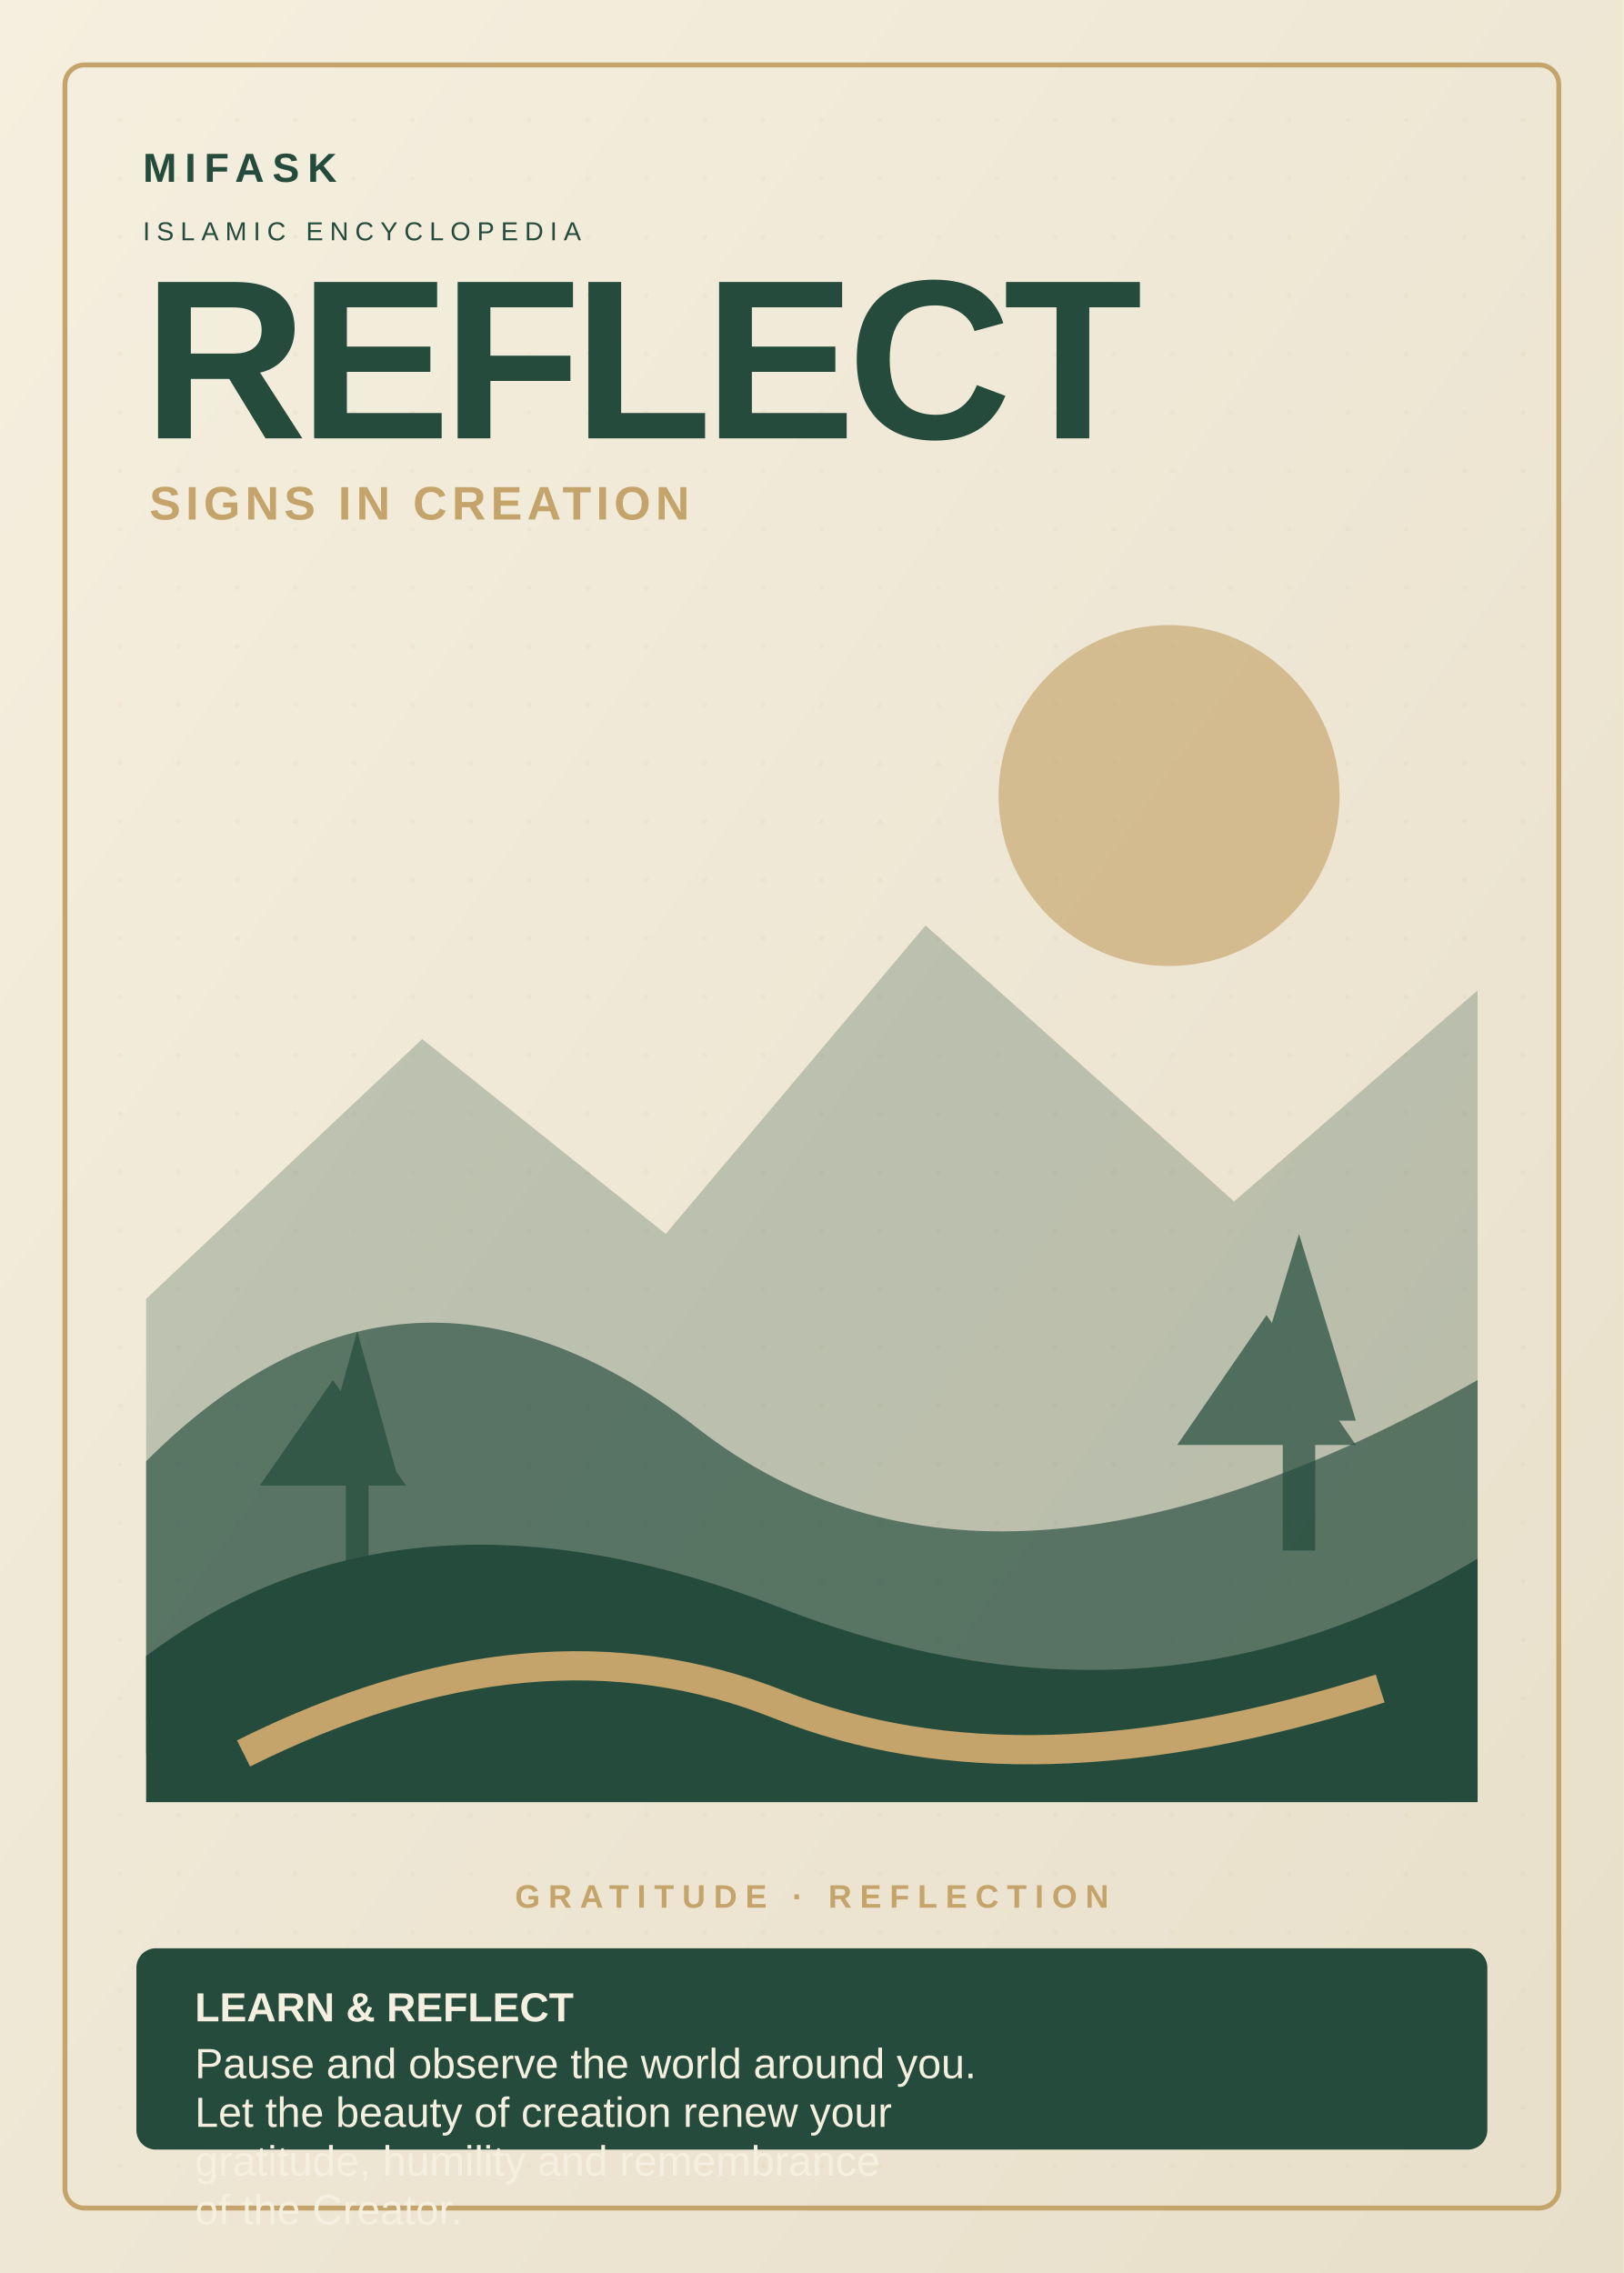
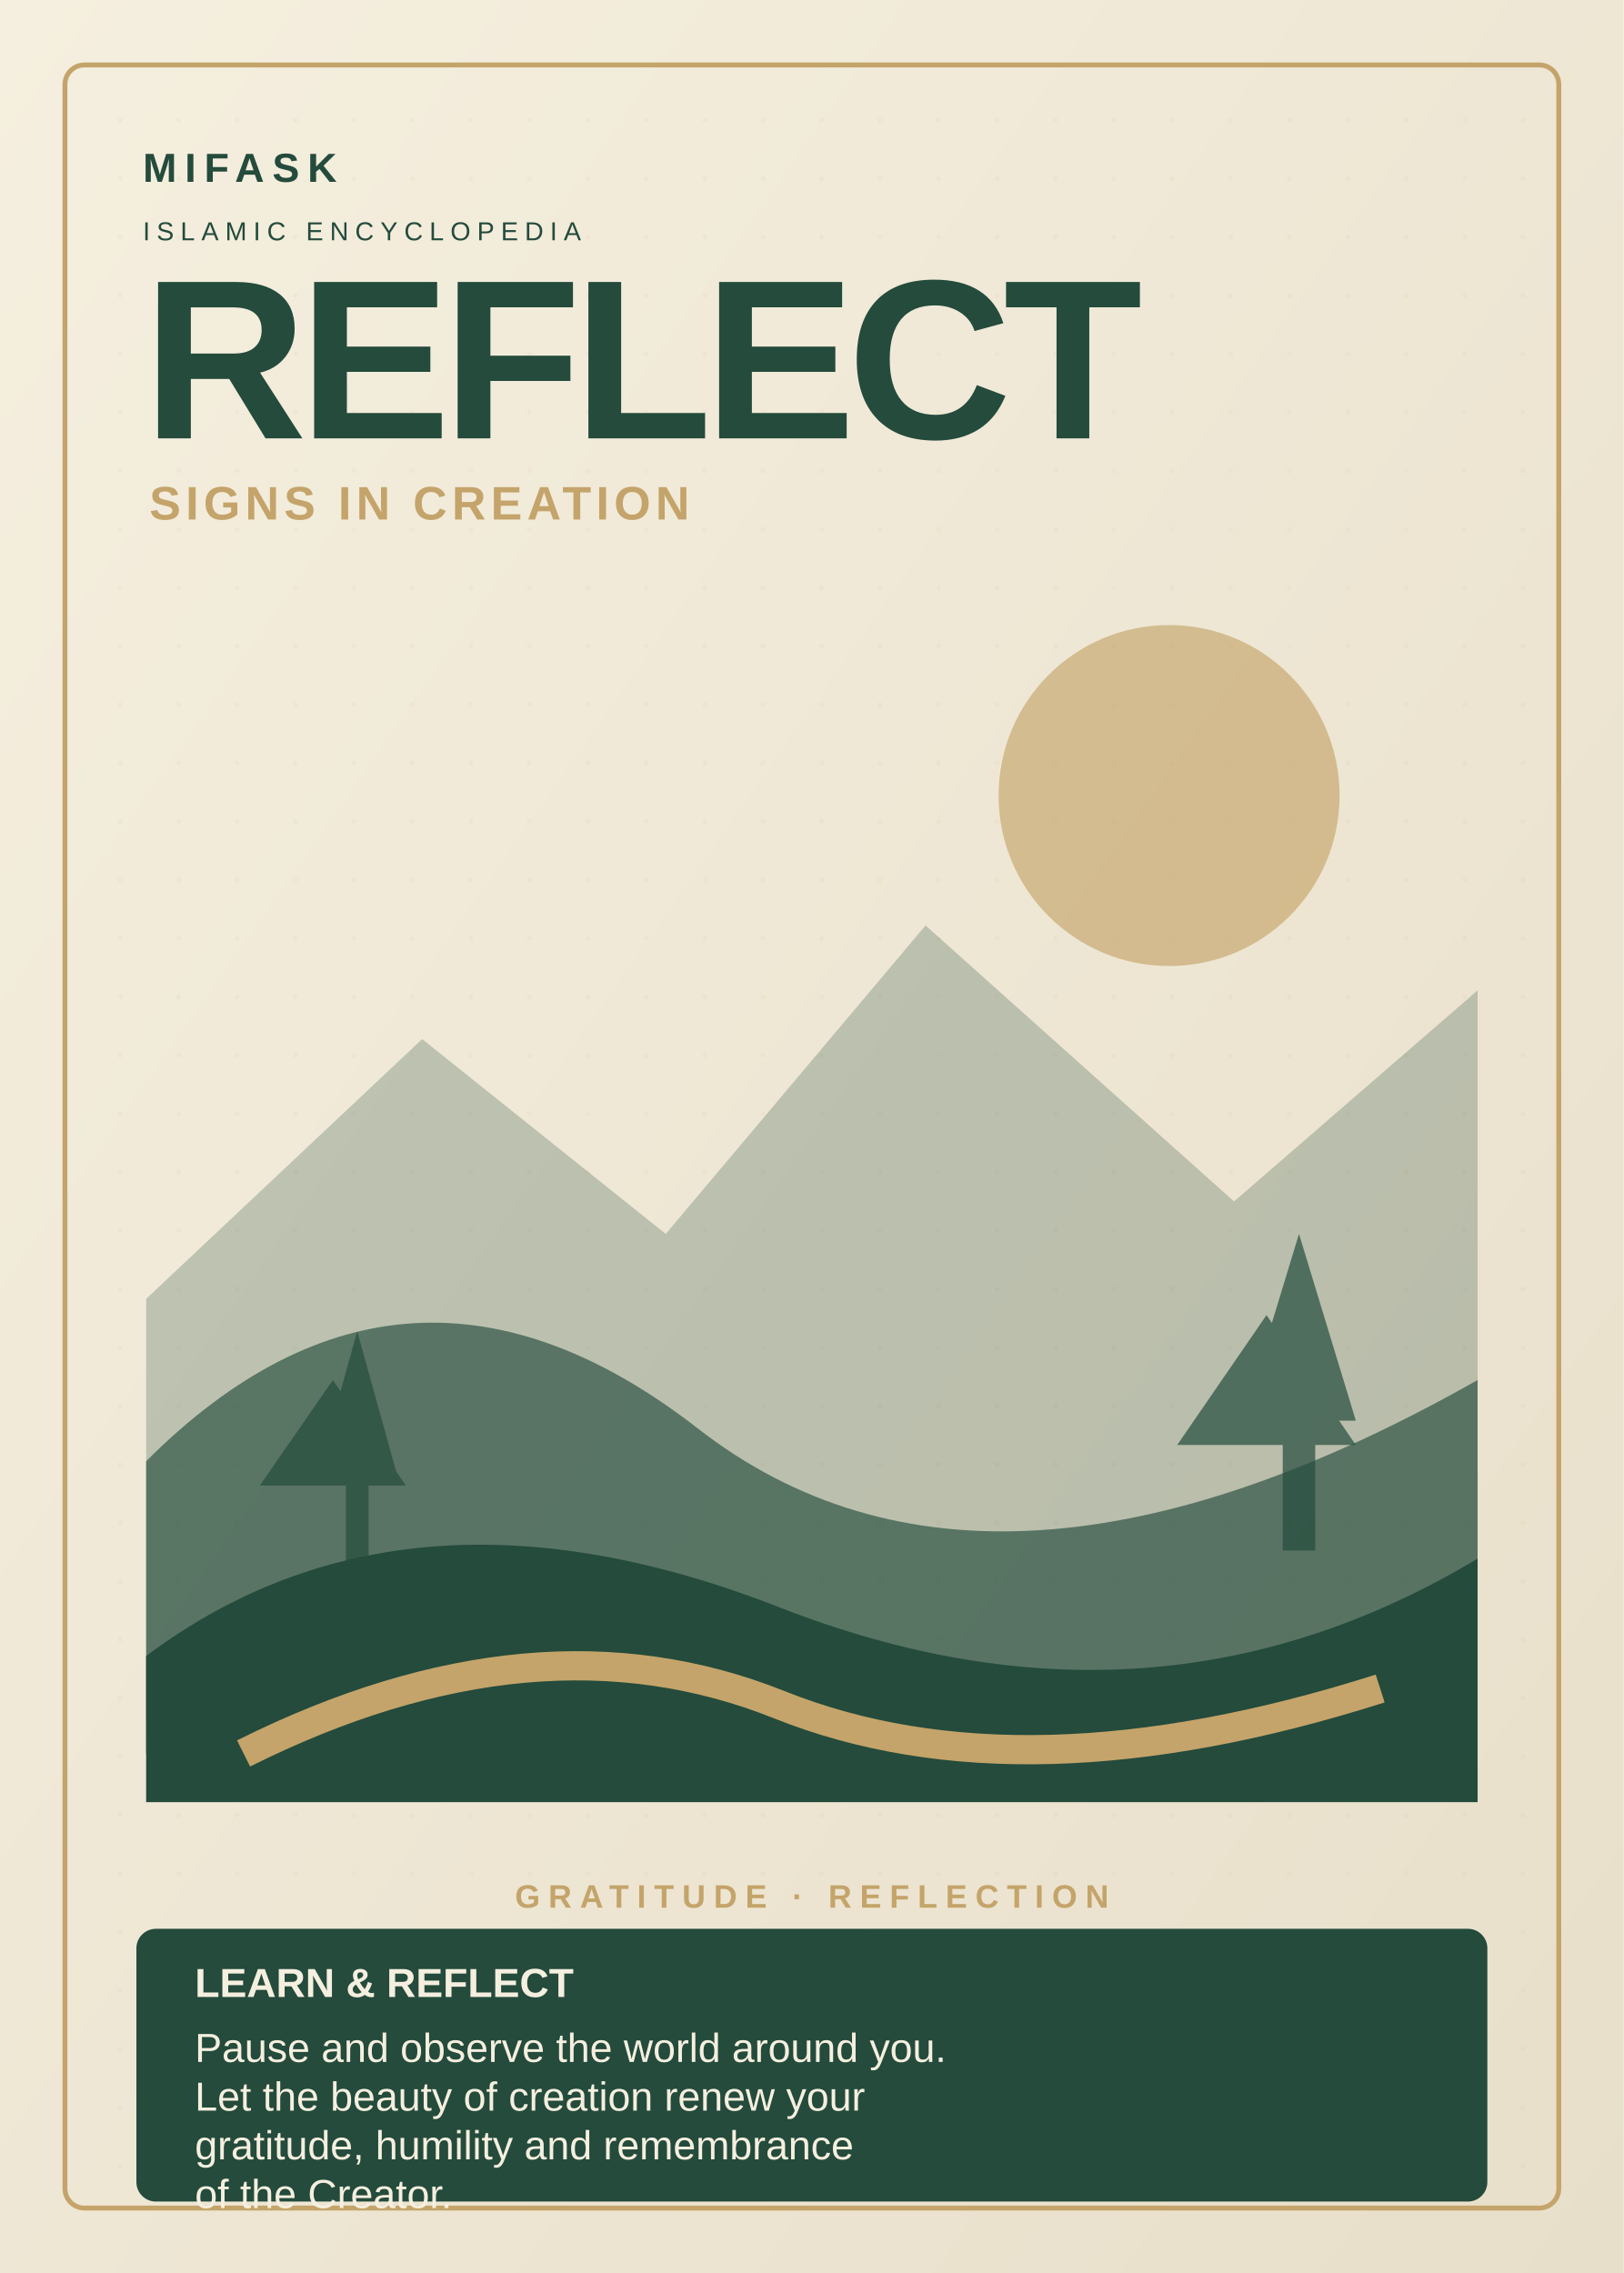
<svg xmlns="http://www.w3.org/2000/svg" viewBox="0 0 1000 1400">
  <defs>
    <linearGradient id="bg" x1="0" y1="0" x2="1" y2="1">
      <stop stop-color="#f5efdf" />
      <stop offset="1" stop-color="#e8dfca" />
    </linearGradient>
    <linearGradient id="cloak" x1="0" y1="0" x2="1" y2="1">
      <stop stop-color="#244b3c" />
      <stop offset="1" stop-color="#0a2119" />
    </linearGradient>
    <pattern id="dots" width="36" height="36" patternUnits="userSpaceOnUse">
      <circle cx="2" cy="2" r="1.5" fill="#c4a46a" opacity=".35" />
    </pattern>
  </defs>
  <rect width="1000" height="1400" fill="url(#bg)" />
  <rect x="40" y="40" width="920" height="1320" rx="12" fill="none" stroke="#c4a46a" stroke-width="3" />
  <rect x="56" y="56" width="888" height="1288" rx="6" fill="url(#dots)" opacity=".2" />
  <text x="88" y="112" font-family="Arial,sans-serif" font-size="25" font-weight="900" letter-spacing="5" fill="#244b3c">MIFASK</text>
  <text x="88" y="148" font-family="Arial,sans-serif" font-size="16" letter-spacing="4" fill="#244b3c">ISLAMIC ENCYCLOPEDIA</text>
  <text x="88" y="270" font-family="Arial,sans-serif" font-size="140" font-weight="900" letter-spacing="-5" fill="#244b3c">REFLECT</text>
  <text x="92" y="320" font-family="Arial,sans-serif" font-size="29" font-weight="700" letter-spacing="3" fill="#c4a46a">SIGNS IN CREATION</text>
  <g>
    <circle cx="720" cy="490" r="105" fill="#c4a46a" opacity=".65" />
    <path d="M90 800 L260 640 L410 760 L570 570 L760 740 L910 610 V1060 H90Z" fill="#244b3c" opacity=".25" />
    <path d="M90 900 Q250 740 430 880 T910 850 V1080 H90Z" fill="#244b3c" opacity=".65" />
    <path d="M90 1020 Q250 900 480 990 T910 960 V1110 H90Z" fill="#244b3c" />
    <path d="M150 1080 Q330 990 480 1050 T850 1040" fill="none" stroke="#c4a46a" stroke-width="18" />
    <g fill="#244b3c" opacity=".7">
      <path d="M220 820 l-25 90 h50z" />
      <path d="M205 850 l-45 65 h90z" />
      <rect x="213" y="910" width="14" height="55" />
      <path d="M800 760 l-35 115 h70z" />
      <path d="M780 810 l-55 80 h110z" />
      <rect x="790" y="885" width="20" height="70" />
    </g>
  </g>
  <text x="500" y="1175" text-anchor="middle" font-family="Arial,sans-serif" font-size="20" font-weight="900" letter-spacing="5" fill="#c4a46a">GRATITUDE · REFLECTION</text>
-   <rect x="84" y="1200" width="832" height="124" rx="12" fill="#244b3c" />
-   <text x="120" y="1245" font-family="Arial,sans-serif" font-size="25" font-weight="700" fill="#f5efdf">LEARN &amp; REFLECT</text>
-   <text x="120" y="1280" font-family="Arial,sans-serif" font-size="26" fill="#f5efdf">Pause and observe the world around you.</text>
-   <text x="120" y="1310" font-family="Arial,sans-serif" font-size="26" fill="#f5efdf">Let the beauty of creation renew your</text>
-   <text x="120" y="1340" font-family="Arial,sans-serif" font-size="26" fill="#f5efdf">gratitude, humility and remembrance</text>
-   <text x="120" y="1370" font-family="Arial,sans-serif" font-size="26" fill="#f5efdf">of the Creator.</text>
+   <rect x="84" y="1188" width="832" height="168" rx="12" fill="#244b3c" />
+   <text x="120" y="1230" font-family="Arial,sans-serif" font-size="25" font-weight="700" fill="#f5efdf">LEARN &amp; REFLECT</text>
+   <text x="120" y="1270" font-family="Arial,sans-serif" font-size="25" fill="#f5efdf">Pause and observe the world around you.</text>
+   <text x="120" y="1300" font-family="Arial,sans-serif" font-size="25" fill="#f5efdf">Let the beauty of creation renew your</text>
+   <text x="120" y="1330" font-family="Arial,sans-serif" font-size="25" fill="#f5efdf">gratitude, humility and remembrance</text>
+   <text x="120" y="1360" font-family="Arial,sans-serif" font-size="25" fill="#f5efdf">of the Creator.</text>
</svg>
